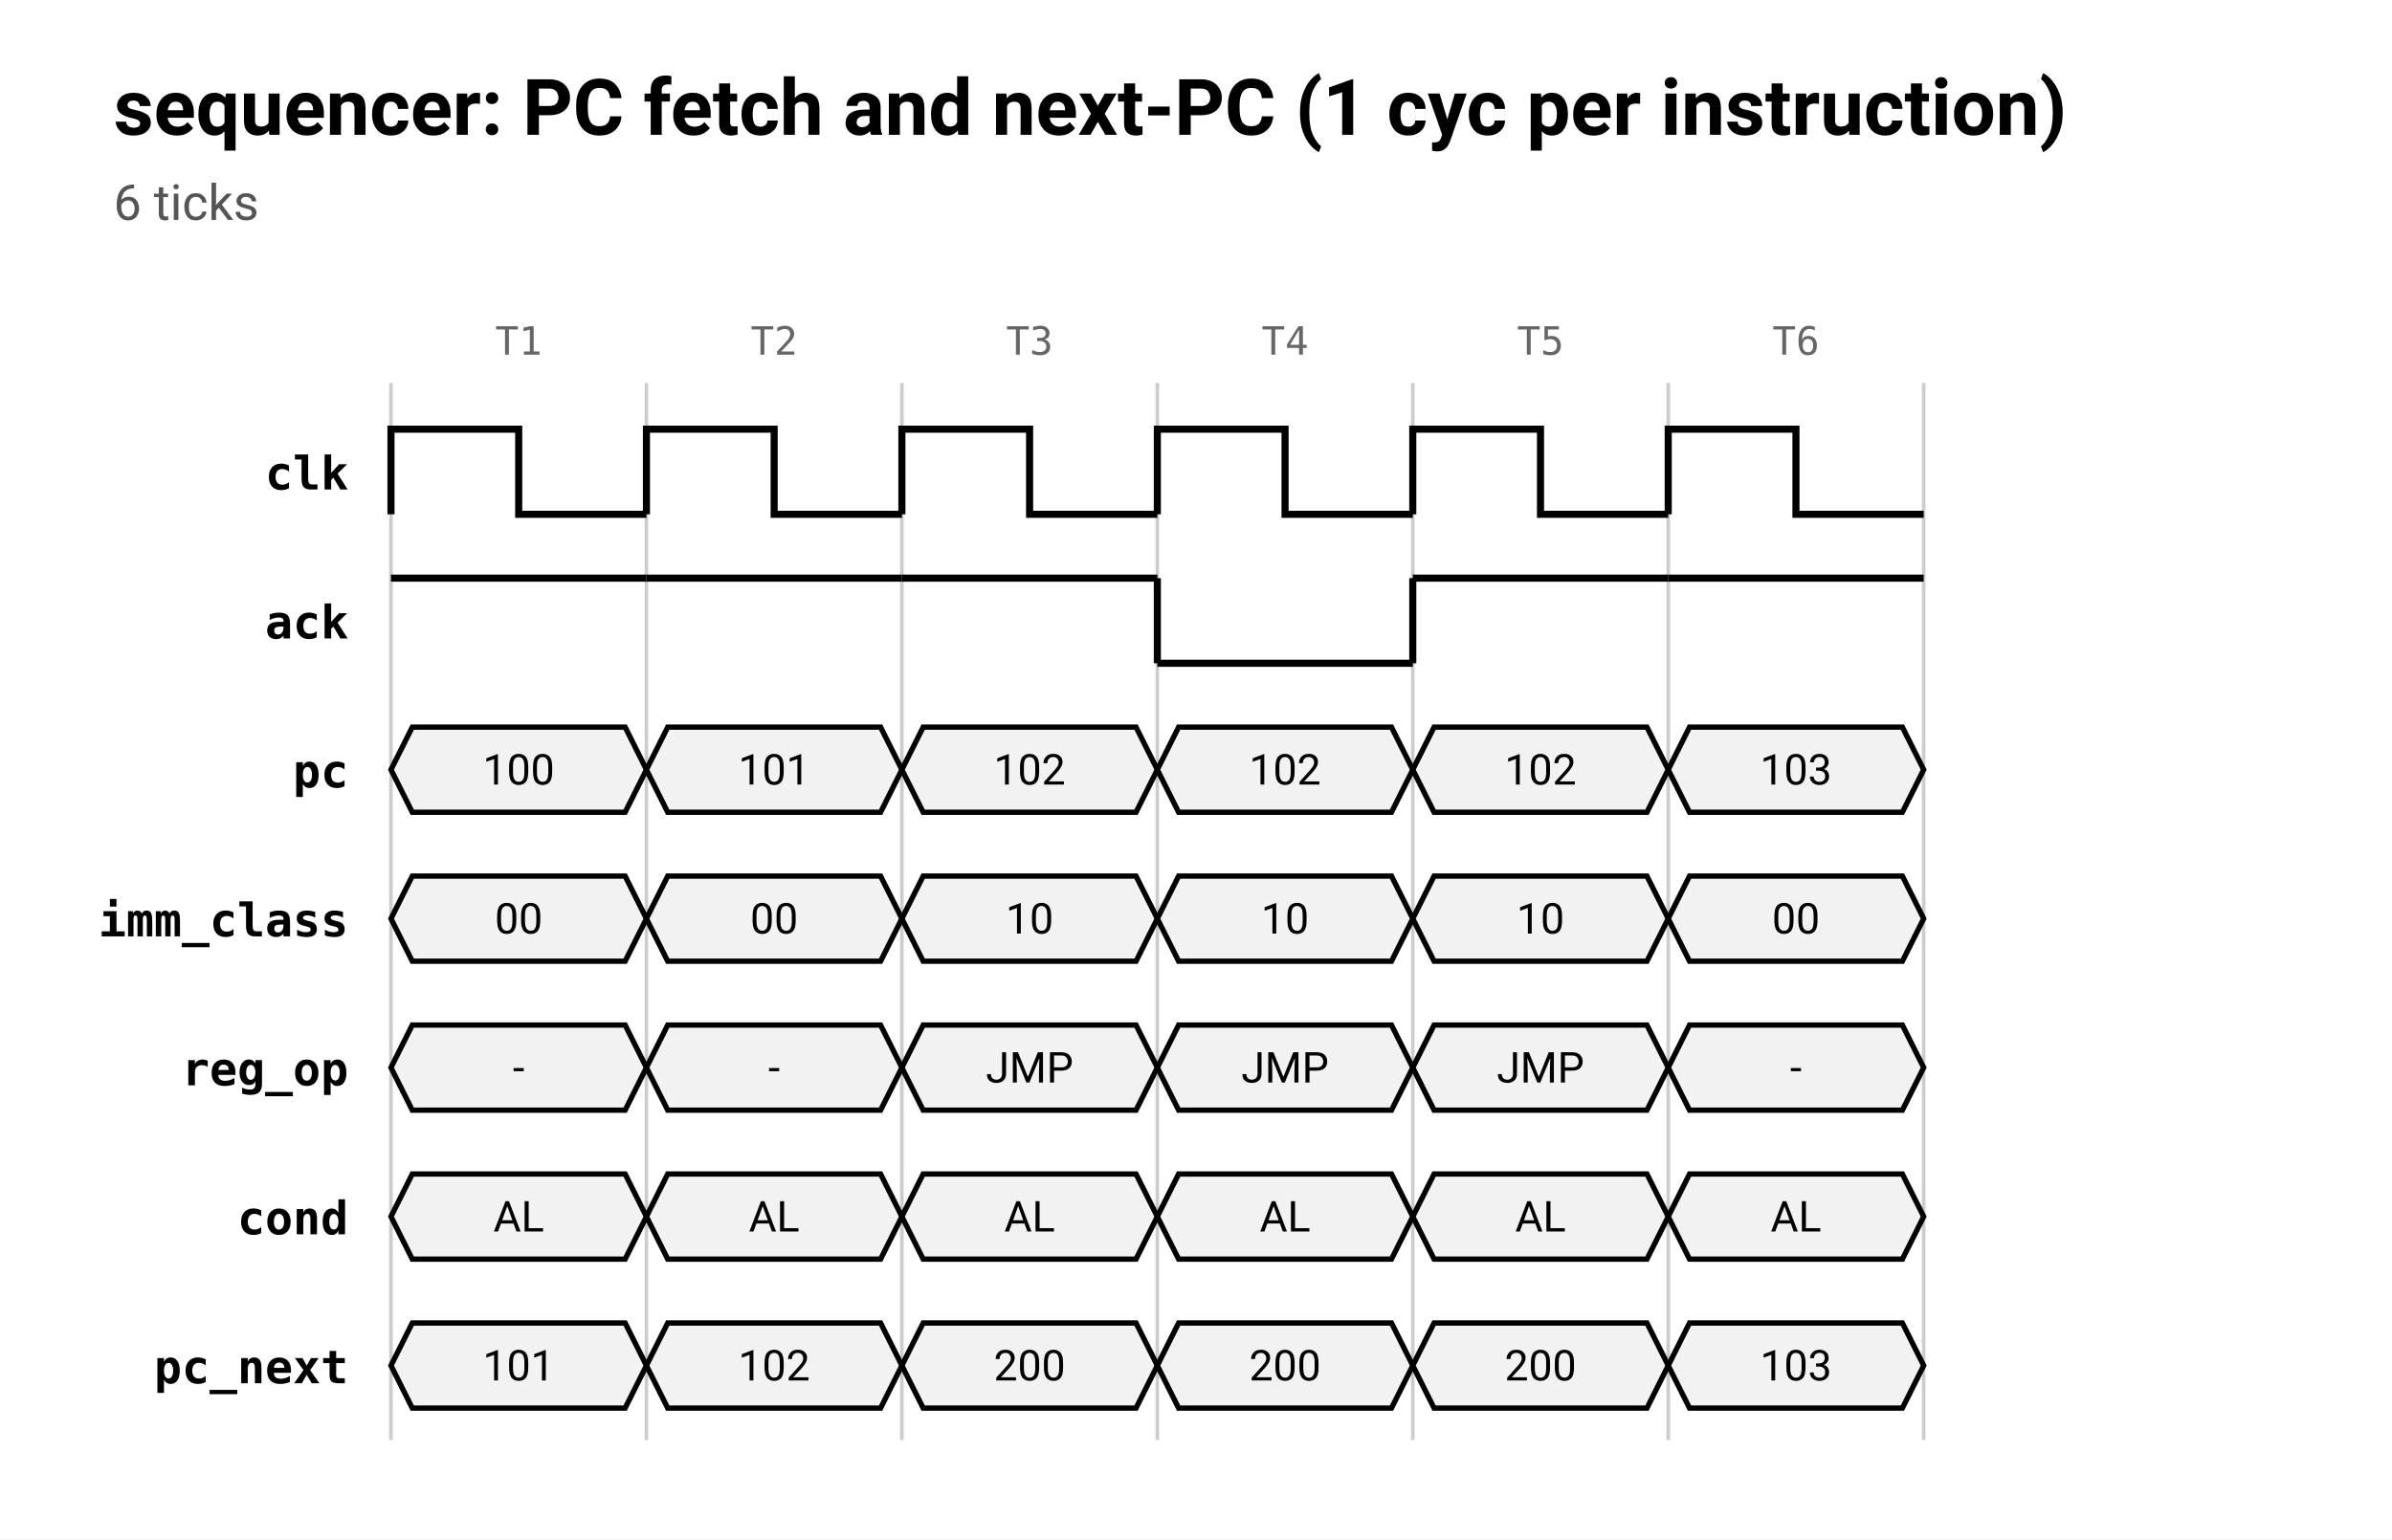
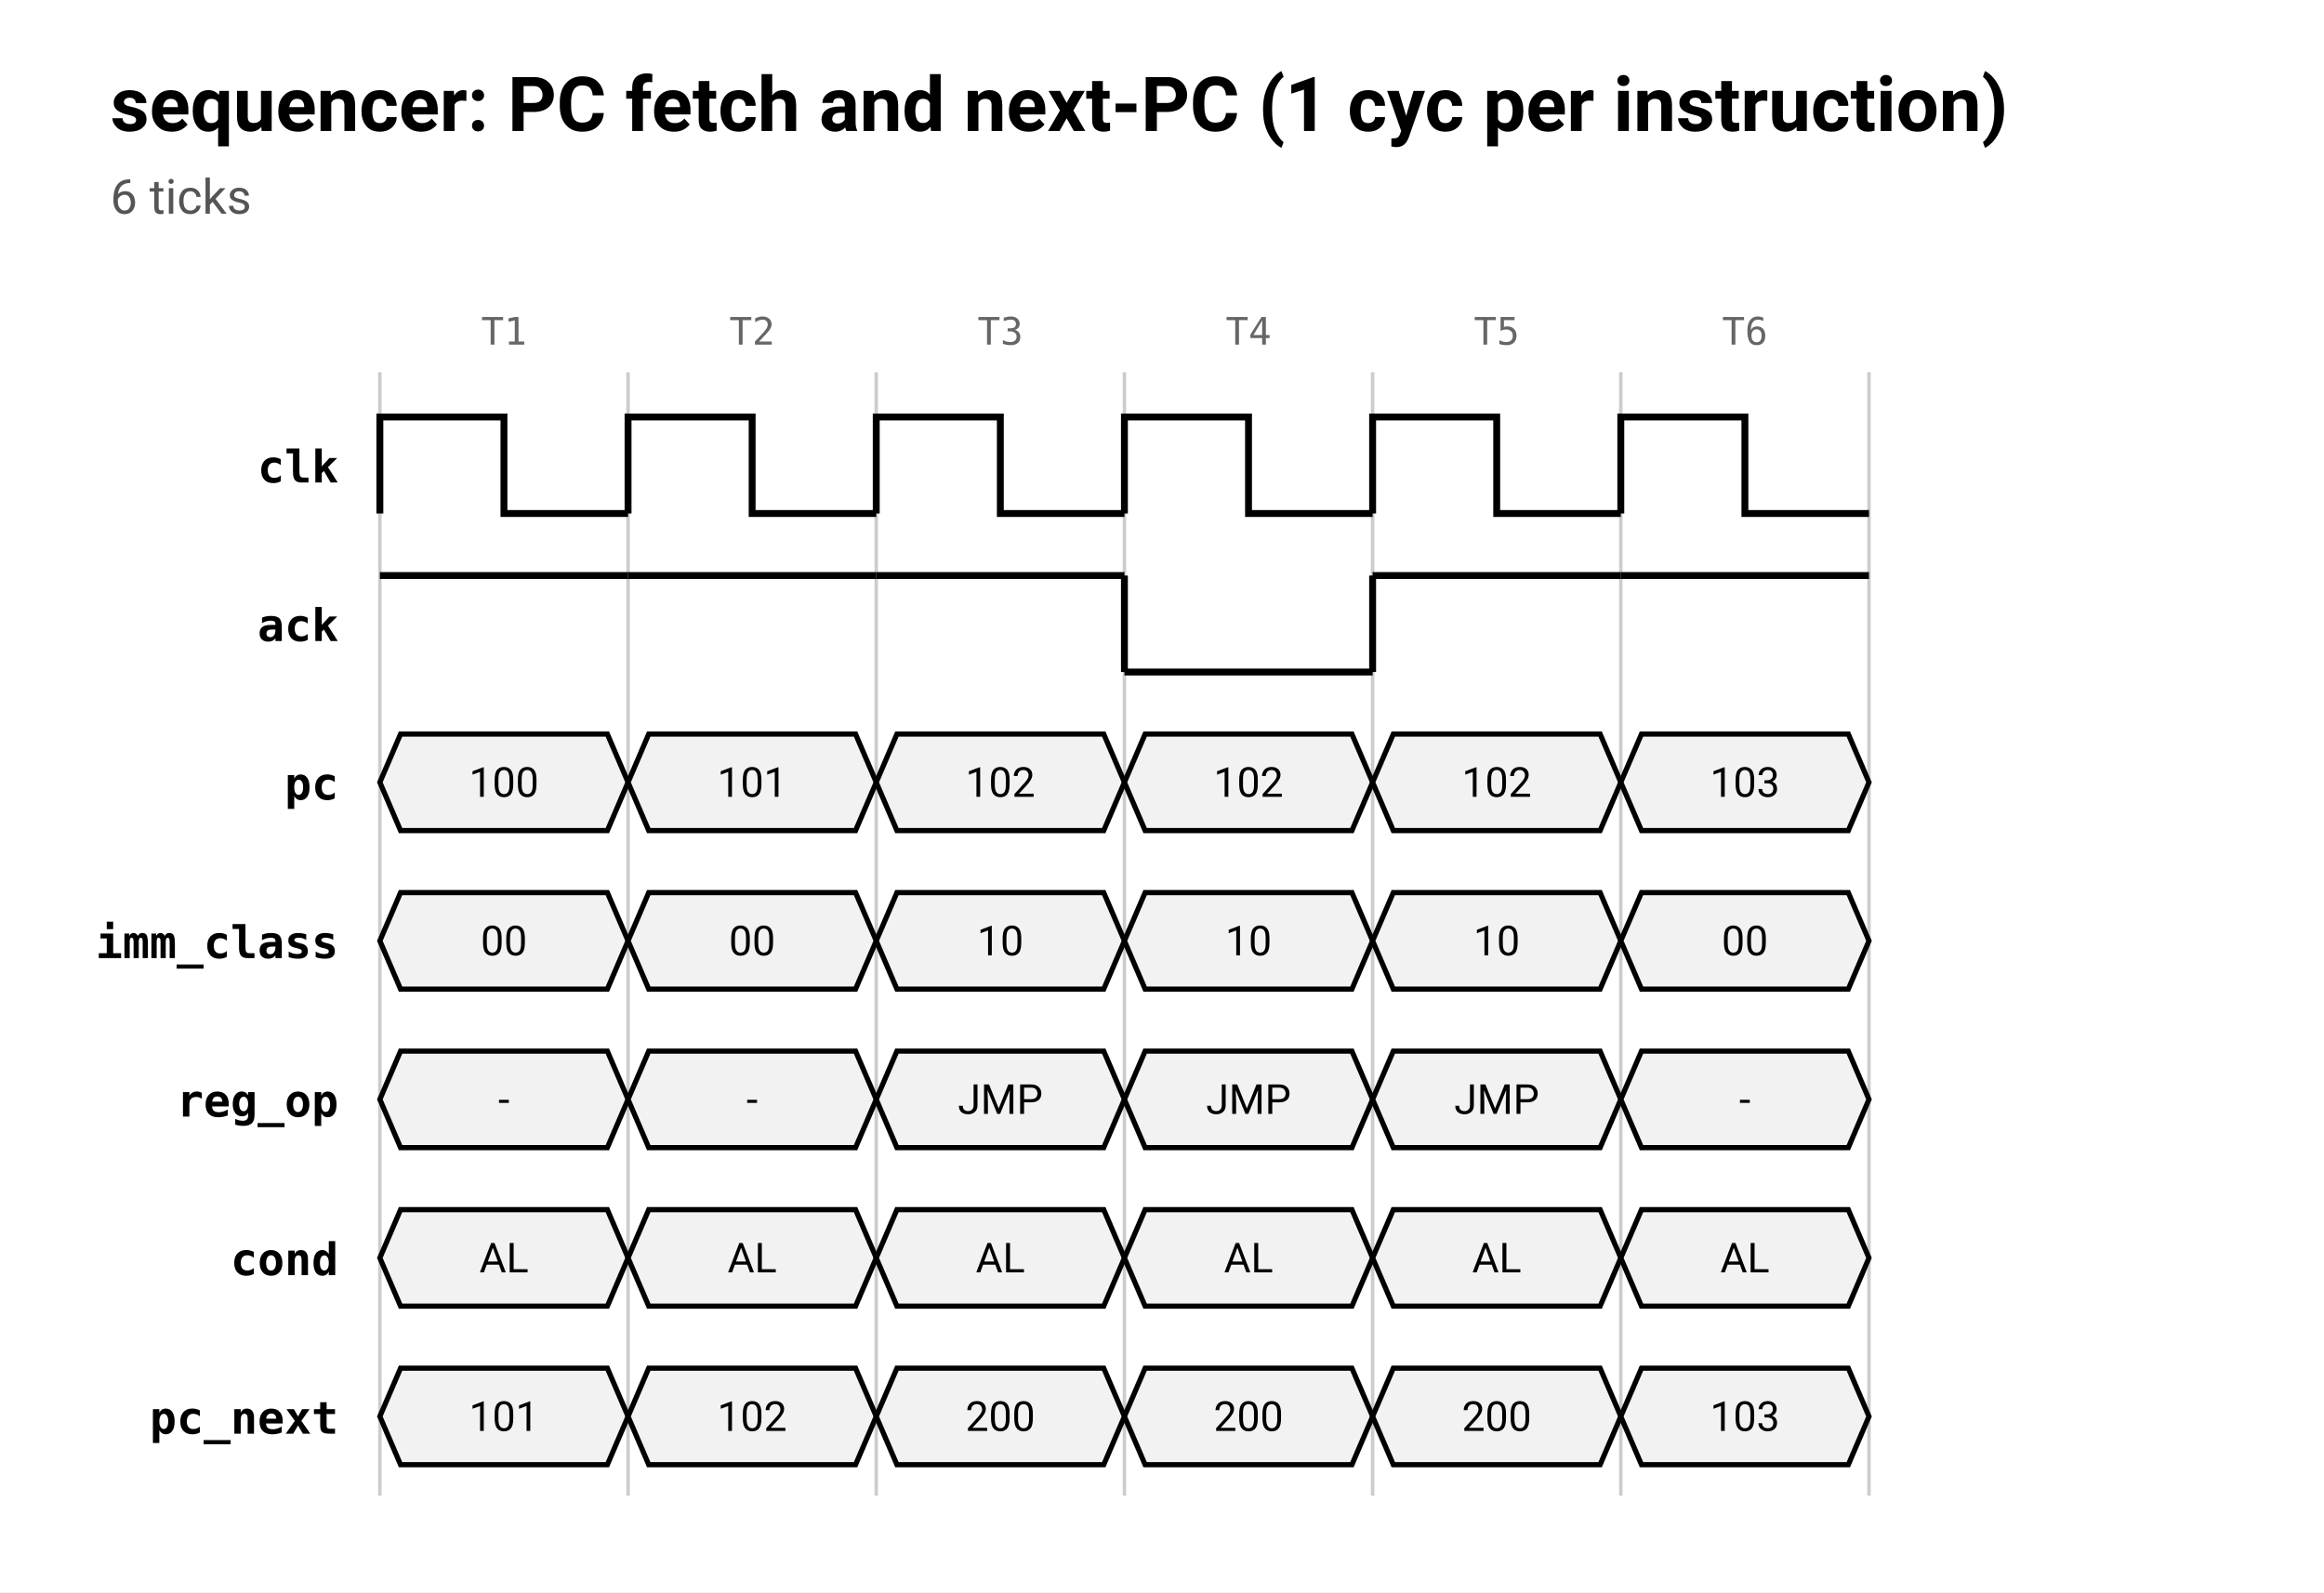
- <svg xmlns="http://www.w3.org/2000/svg" width="674.2" height="434" viewBox="0 0 674.2 434">
+ <svg xmlns="http://www.w3.org/2000/svg" width="674.2" height="462" viewBox="0 0 674.2 462">
  <defs>
    <pattern id="hatch" width="6" height="6" patternUnits="userSpaceOnUse" patternTransform="rotate(45)">
      <rect width="6" height="6" fill="#FFFFFF" />
      <line x1="0" y1="0" x2="0" y2="6" stroke="#B0B0B0" stroke-width="2" />
    </pattern>
    <pattern id="xpat" width="8" height="8" patternUnits="userSpaceOnUse">
      <rect width="8" height="8" fill="#FFFFFF" />
      <path d="M0 0L8 8M8 0L0 8" stroke="#C07070" stroke-width="1" />
    </pattern>
    <marker id="arr" viewBox="0 0 10 10" refX="9" refY="5" markerWidth="8" markerHeight="8" orient="auto">
      <path d="M0 0L10 5L0 10z" fill="#000000" />
    </marker>
  </defs>
  <style>text{font-family:-apple-system,BlinkMacSystemFont,"Segoe UI",Roboto,Helvetica,Arial,sans-serif}.m{font-family:ui-monospace,Menlo,Consolas,"DejaVu Sans Mono",monospace}</style>
-   <rect width="674.2" height="434" fill="#FFFFFF" />
+   <rect width="674.2" height="462" fill="#FFFFFF" />
  <text x="32" y="38" font-size="22" font-weight="700" fill="#000000">sequencer: PC fetch and next-PC (1 cyc per instruction)</text>
  <text x="32" y="62" font-size="14" fill="#555555">6 ticks</text>
-   <line x1="110.2" y1="108" x2="110.2" y2="406" stroke="#CCCCCC" stroke-width="1" />
+   <line x1="110.2" y1="108" x2="110.2" y2="434" stroke="#CCCCCC" stroke-width="1" />
  <text x="146.2" y="100" font-size="11" text-anchor="middle" fill="#666666" class="m">T1</text>
-   <line x1="182.2" y1="108" x2="182.2" y2="406" stroke="#CCCCCC" stroke-width="1" />
+   <line x1="182.2" y1="108" x2="182.2" y2="434" stroke="#CCCCCC" stroke-width="1" />
  <text x="218.2" y="100" font-size="11" text-anchor="middle" fill="#666666" class="m">T2</text>
-   <line x1="254.2" y1="108" x2="254.2" y2="406" stroke="#CCCCCC" stroke-width="1" />
+   <line x1="254.2" y1="108" x2="254.2" y2="434" stroke="#CCCCCC" stroke-width="1" />
  <text x="290.2" y="100" font-size="11" text-anchor="middle" fill="#666666" class="m">T3</text>
-   <line x1="326.2" y1="108" x2="326.2" y2="406" stroke="#CCCCCC" stroke-width="1" />
+   <line x1="326.2" y1="108" x2="326.2" y2="434" stroke="#CCCCCC" stroke-width="1" />
  <text x="362.2" y="100" font-size="11" text-anchor="middle" fill="#666666" class="m">T4</text>
-   <line x1="398.2" y1="108" x2="398.2" y2="406" stroke="#CCCCCC" stroke-width="1" />
+   <line x1="398.2" y1="108" x2="398.2" y2="434" stroke="#CCCCCC" stroke-width="1" />
  <text x="434.2" y="100" font-size="11" text-anchor="middle" fill="#666666" class="m">T5</text>
-   <line x1="470.2" y1="108" x2="470.2" y2="406" stroke="#CCCCCC" stroke-width="1" />
+   <line x1="470.2" y1="108" x2="470.2" y2="434" stroke="#CCCCCC" stroke-width="1" />
  <text x="506.2" y="100" font-size="11" text-anchor="middle" fill="#666666" class="m">T6</text>
-   <line x1="542.2" y1="108" x2="542.2" y2="406" stroke="#CCCCCC" stroke-width="1" />
-   <text x="98.2" y="138" font-size="13" text-anchor="end" fill="#000000" font-weight="700" class="m">clk</text>
-   <path d="M110.2 145 L110.2 121 L146.2 121 L146.2 145 L182.2 145 M182.2 145 L182.2 121 L218.2 121 L218.2 145 L254.2 145 M254.2 145 L254.2 121 L290.2 121 L290.2 145 L326.2 145 M326.2 145 L326.2 121 L362.2 121 L362.2 145 L398.2 145 M398.2 145 L398.2 121 L434.2 121 L434.2 145 L470.2 145 M470.2 145 L470.2 121 L506.2 121 L506.2 145 L542.2 145" fill="none" stroke="#000000" stroke-width="2" />
-   <text x="98.2" y="180" font-size="13" text-anchor="end" fill="#000000" font-weight="700" class="m">ack</text>
-   <line x1="110.2" y1="163" x2="182.2" y2="163" stroke="#000000" stroke-width="2" />
-   <line x1="182.2" y1="163" x2="254.2" y2="163" stroke="#000000" stroke-width="2" />
-   <line x1="254.2" y1="163" x2="326.2" y2="163" stroke="#000000" stroke-width="2" />
-   <line x1="326.2" y1="187" x2="398.2" y2="187" stroke="#000000" stroke-width="2" />
-   <line x1="326.2" y1="163" x2="326.2" y2="187" stroke="#000000" stroke-width="2" />
-   <line x1="398.2" y1="163" x2="470.2" y2="163" stroke="#000000" stroke-width="2" />
-   <line x1="398.2" y1="163" x2="398.2" y2="187" stroke="#000000" stroke-width="2" />
-   <line x1="470.2" y1="163" x2="542.2" y2="163" stroke="#000000" stroke-width="2" />
-   <text x="98.2" y="222" font-size="13" text-anchor="end" fill="#000000" font-weight="700" class="m">pc</text>
-   <polygon points="116.2,205 176.2,205 182.2,217 176.2,229 116.2,229 110.2,217" fill="#F2F2F2" stroke="#000000" stroke-width="1.5" />
-   <text x="146.2" y="221.2" font-size="12" text-anchor="middle" fill="#000000">100</text>
-   <polygon points="188.2,205 248.2,205 254.2,217 248.2,229 188.2,229 182.2,217" fill="#F2F2F2" stroke="#000000" stroke-width="1.5" />
-   <text x="218.2" y="221.2" font-size="12" text-anchor="middle" fill="#000000">101</text>
-   <polygon points="260.2,205 320.2,205 326.2,217 320.2,229 260.2,229 254.2,217" fill="#F2F2F2" stroke="#000000" stroke-width="1.5" />
-   <text x="290.2" y="221.2" font-size="12" text-anchor="middle" fill="#000000">102</text>
-   <polygon points="332.2,205 392.2,205 398.2,217 392.2,229 332.2,229 326.2,217" fill="#F2F2F2" stroke="#000000" stroke-width="1.5" />
-   <text x="362.2" y="221.2" font-size="12" text-anchor="middle" fill="#000000">102</text>
-   <polygon points="404.2,205 464.2,205 470.2,217 464.2,229 404.2,229 398.2,217" fill="#F2F2F2" stroke="#000000" stroke-width="1.5" />
-   <text x="434.2" y="221.2" font-size="12" text-anchor="middle" fill="#000000">102</text>
-   <polygon points="476.2,205 536.2,205 542.2,217 536.2,229 476.2,229 470.2,217" fill="#F2F2F2" stroke="#000000" stroke-width="1.5" />
-   <text x="506.2" y="221.2" font-size="12" text-anchor="middle" fill="#000000">103</text>
-   <text x="98.2" y="264" font-size="13" text-anchor="end" fill="#000000" font-weight="700" class="m">imm_class</text>
-   <polygon points="116.2,247 176.2,247 182.2,259 176.2,271 116.2,271 110.2,259" fill="#F2F2F2" stroke="#000000" stroke-width="1.5" />
-   <text x="146.2" y="263.2" font-size="12" text-anchor="middle" fill="#000000">00</text>
-   <polygon points="188.2,247 248.2,247 254.2,259 248.2,271 188.2,271 182.2,259" fill="#F2F2F2" stroke="#000000" stroke-width="1.5" />
-   <text x="218.2" y="263.2" font-size="12" text-anchor="middle" fill="#000000">00</text>
-   <polygon points="260.2,247 320.2,247 326.2,259 320.2,271 260.2,271 254.2,259" fill="#F2F2F2" stroke="#000000" stroke-width="1.5" />
-   <text x="290.2" y="263.2" font-size="12" text-anchor="middle" fill="#000000">10</text>
-   <polygon points="332.2,247 392.2,247 398.2,259 392.2,271 332.2,271 326.2,259" fill="#F2F2F2" stroke="#000000" stroke-width="1.5" />
-   <text x="362.2" y="263.2" font-size="12" text-anchor="middle" fill="#000000">10</text>
-   <polygon points="404.2,247 464.2,247 470.2,259 464.2,271 404.2,271 398.2,259" fill="#F2F2F2" stroke="#000000" stroke-width="1.5" />
-   <text x="434.2" y="263.2" font-size="12" text-anchor="middle" fill="#000000">10</text>
-   <polygon points="476.2,247 536.2,247 542.2,259 536.2,271 476.2,271 470.2,259" fill="#F2F2F2" stroke="#000000" stroke-width="1.5" />
-   <text x="506.2" y="263.2" font-size="12" text-anchor="middle" fill="#000000">00</text>
-   <text x="98.2" y="306" font-size="13" text-anchor="end" fill="#000000" font-weight="700" class="m">reg_op</text>
-   <polygon points="116.2,289 176.2,289 182.2,301 176.2,313 116.2,313 110.2,301" fill="#F2F2F2" stroke="#000000" stroke-width="1.5" />
-   <text x="146.2" y="305.2" font-size="12" text-anchor="middle" fill="#000000">-</text>
-   <polygon points="188.2,289 248.2,289 254.2,301 248.2,313 188.2,313 182.2,301" fill="#F2F2F2" stroke="#000000" stroke-width="1.5" />
-   <text x="218.2" y="305.2" font-size="12" text-anchor="middle" fill="#000000">-</text>
-   <polygon points="260.2,289 320.2,289 326.2,301 320.2,313 260.2,313 254.2,301" fill="#F2F2F2" stroke="#000000" stroke-width="1.5" />
-   <text x="290.2" y="305.2" font-size="12" text-anchor="middle" fill="#000000">JMP</text>
-   <polygon points="332.2,289 392.2,289 398.2,301 392.2,313 332.2,313 326.2,301" fill="#F2F2F2" stroke="#000000" stroke-width="1.5" />
-   <text x="362.2" y="305.2" font-size="12" text-anchor="middle" fill="#000000">JMP</text>
-   <polygon points="404.2,289 464.2,289 470.2,301 464.2,313 404.2,313 398.2,301" fill="#F2F2F2" stroke="#000000" stroke-width="1.5" />
-   <text x="434.2" y="305.2" font-size="12" text-anchor="middle" fill="#000000">JMP</text>
-   <polygon points="476.2,289 536.2,289 542.2,301 536.2,313 476.2,313 470.2,301" fill="#F2F2F2" stroke="#000000" stroke-width="1.5" />
-   <text x="506.2" y="305.2" font-size="12" text-anchor="middle" fill="#000000">-</text>
-   <text x="98.2" y="348" font-size="13" text-anchor="end" fill="#000000" font-weight="700" class="m">cond</text>
-   <polygon points="116.2,331 176.2,331 182.2,343 176.2,355 116.2,355 110.2,343" fill="#F2F2F2" stroke="#000000" stroke-width="1.5" />
-   <text x="146.2" y="347.2" font-size="12" text-anchor="middle" fill="#000000">AL</text>
-   <polygon points="188.2,331 248.2,331 254.2,343 248.2,355 188.2,355 182.2,343" fill="#F2F2F2" stroke="#000000" stroke-width="1.5" />
-   <text x="218.2" y="347.2" font-size="12" text-anchor="middle" fill="#000000">AL</text>
-   <polygon points="260.2,331 320.2,331 326.2,343 320.2,355 260.2,355 254.2,343" fill="#F2F2F2" stroke="#000000" stroke-width="1.5" />
-   <text x="290.2" y="347.2" font-size="12" text-anchor="middle" fill="#000000">AL</text>
-   <polygon points="332.2,331 392.2,331 398.2,343 392.2,355 332.2,355 326.2,343" fill="#F2F2F2" stroke="#000000" stroke-width="1.5" />
-   <text x="362.2" y="347.2" font-size="12" text-anchor="middle" fill="#000000">AL</text>
-   <polygon points="404.2,331 464.2,331 470.2,343 464.2,355 404.2,355 398.2,343" fill="#F2F2F2" stroke="#000000" stroke-width="1.5" />
-   <text x="434.2" y="347.2" font-size="12" text-anchor="middle" fill="#000000">AL</text>
-   <polygon points="476.2,331 536.2,331 542.2,343 536.2,355 476.2,355 470.2,343" fill="#F2F2F2" stroke="#000000" stroke-width="1.5" />
-   <text x="506.2" y="347.2" font-size="12" text-anchor="middle" fill="#000000">AL</text>
-   <text x="98.2" y="390" font-size="13" text-anchor="end" fill="#000000" font-weight="700" class="m">pc_next</text>
-   <polygon points="116.2,373 176.2,373 182.2,385 176.2,397 116.2,397 110.2,385" fill="#F2F2F2" stroke="#000000" stroke-width="1.5" />
-   <text x="146.2" y="389.2" font-size="12" text-anchor="middle" fill="#000000">101</text>
-   <polygon points="188.2,373 248.2,373 254.2,385 248.2,397 188.2,397 182.2,385" fill="#F2F2F2" stroke="#000000" stroke-width="1.5" />
-   <text x="218.2" y="389.2" font-size="12" text-anchor="middle" fill="#000000">102</text>
-   <polygon points="260.2,373 320.2,373 326.2,385 320.2,397 260.2,397 254.2,385" fill="#F2F2F2" stroke="#000000" stroke-width="1.5" />
-   <text x="290.2" y="389.2" font-size="12" text-anchor="middle" fill="#000000">200</text>
-   <polygon points="332.2,373 392.2,373 398.2,385 392.2,397 332.2,397 326.2,385" fill="#F2F2F2" stroke="#000000" stroke-width="1.5" />
-   <text x="362.2" y="389.2" font-size="12" text-anchor="middle" fill="#000000">200</text>
-   <polygon points="404.2,373 464.2,373 470.2,385 464.2,397 404.2,397 398.2,385" fill="#F2F2F2" stroke="#000000" stroke-width="1.5" />
-   <text x="434.2" y="389.2" font-size="12" text-anchor="middle" fill="#000000">200</text>
-   <polygon points="476.2,373 536.2,373 542.2,385 536.2,397 476.2,397 470.2,385" fill="#F2F2F2" stroke="#000000" stroke-width="1.5" />
-   <text x="506.2" y="389.2" font-size="12" text-anchor="middle" fill="#000000">103</text>
+   <line x1="542.2" y1="108" x2="542.2" y2="434" stroke="#CCCCCC" stroke-width="1" />
+   <text x="98.2" y="140" font-size="13" text-anchor="end" fill="#000000" font-weight="700" class="m">clk</text>
+   <path d="M110.2 149 L110.2 121 L146.2 121 L146.2 149 L182.2 149 M182.2 149 L182.2 121 L218.2 121 L218.2 149 L254.2 149 M254.2 149 L254.2 121 L290.2 121 L290.2 149 L326.2 149 M326.2 149 L326.2 121 L362.2 121 L362.2 149 L398.2 149 M398.2 149 L398.2 121 L434.2 121 L434.2 149 L470.2 149 M470.2 149 L470.2 121 L506.2 121 L506.2 149 L542.2 149" fill="none" stroke="#000000" stroke-width="2" />
+   <text x="98.2" y="186" font-size="13" text-anchor="end" fill="#000000" font-weight="700" class="m">ack</text>
+   <line x1="110.2" y1="167" x2="182.2" y2="167" stroke="#000000" stroke-width="2" />
+   <line x1="182.2" y1="167" x2="254.2" y2="167" stroke="#000000" stroke-width="2" />
+   <line x1="254.2" y1="167" x2="326.2" y2="167" stroke="#000000" stroke-width="2" />
+   <line x1="326.2" y1="195" x2="398.2" y2="195" stroke="#000000" stroke-width="2" />
+   <line x1="326.2" y1="167" x2="326.2" y2="195" stroke="#000000" stroke-width="2" />
+   <line x1="398.2" y1="167" x2="470.2" y2="167" stroke="#000000" stroke-width="2" />
+   <line x1="398.2" y1="167" x2="398.2" y2="195" stroke="#000000" stroke-width="2" />
+   <line x1="470.2" y1="167" x2="542.2" y2="167" stroke="#000000" stroke-width="2" />
+   <text x="98.2" y="232" font-size="13" text-anchor="end" fill="#000000" font-weight="700" class="m">pc</text>
+   <polygon points="116.2,213 176.2,213 182.2,227 176.2,241 116.2,241 110.2,227" fill="#F2F2F2" stroke="#000000" stroke-width="1.5" />
+   <text x="146.2" y="231.2" font-size="12" text-anchor="middle" fill="#000000">100</text>
+   <polygon points="188.2,213 248.2,213 254.2,227 248.2,241 188.2,241 182.2,227" fill="#F2F2F2" stroke="#000000" stroke-width="1.5" />
+   <text x="218.2" y="231.2" font-size="12" text-anchor="middle" fill="#000000">101</text>
+   <polygon points="260.2,213 320.2,213 326.2,227 320.2,241 260.2,241 254.2,227" fill="#F2F2F2" stroke="#000000" stroke-width="1.5" />
+   <text x="290.2" y="231.2" font-size="12" text-anchor="middle" fill="#000000">102</text>
+   <polygon points="332.2,213 392.2,213 398.2,227 392.2,241 332.2,241 326.2,227" fill="#F2F2F2" stroke="#000000" stroke-width="1.5" />
+   <text x="362.2" y="231.2" font-size="12" text-anchor="middle" fill="#000000">102</text>
+   <polygon points="404.2,213 464.2,213 470.2,227 464.2,241 404.2,241 398.2,227" fill="#F2F2F2" stroke="#000000" stroke-width="1.5" />
+   <text x="434.2" y="231.2" font-size="12" text-anchor="middle" fill="#000000">102</text>
+   <polygon points="476.2,213 536.2,213 542.2,227 536.2,241 476.2,241 470.2,227" fill="#F2F2F2" stroke="#000000" stroke-width="1.5" />
+   <text x="506.2" y="231.2" font-size="12" text-anchor="middle" fill="#000000">103</text>
+   <text x="98.2" y="278" font-size="13" text-anchor="end" fill="#000000" font-weight="700" class="m">imm_class</text>
+   <polygon points="116.2,259 176.2,259 182.2,273 176.2,287 116.2,287 110.2,273" fill="#F2F2F2" stroke="#000000" stroke-width="1.5" />
+   <text x="146.2" y="277.2" font-size="12" text-anchor="middle" fill="#000000">00</text>
+   <polygon points="188.2,259 248.2,259 254.2,273 248.2,287 188.2,287 182.2,273" fill="#F2F2F2" stroke="#000000" stroke-width="1.5" />
+   <text x="218.2" y="277.2" font-size="12" text-anchor="middle" fill="#000000">00</text>
+   <polygon points="260.2,259 320.2,259 326.2,273 320.2,287 260.2,287 254.2,273" fill="#F2F2F2" stroke="#000000" stroke-width="1.5" />
+   <text x="290.2" y="277.2" font-size="12" text-anchor="middle" fill="#000000">10</text>
+   <polygon points="332.2,259 392.2,259 398.2,273 392.2,287 332.2,287 326.2,273" fill="#F2F2F2" stroke="#000000" stroke-width="1.5" />
+   <text x="362.2" y="277.2" font-size="12" text-anchor="middle" fill="#000000">10</text>
+   <polygon points="404.2,259 464.2,259 470.2,273 464.2,287 404.2,287 398.2,273" fill="#F2F2F2" stroke="#000000" stroke-width="1.5" />
+   <text x="434.2" y="277.2" font-size="12" text-anchor="middle" fill="#000000">10</text>
+   <polygon points="476.2,259 536.2,259 542.2,273 536.2,287 476.2,287 470.2,273" fill="#F2F2F2" stroke="#000000" stroke-width="1.5" />
+   <text x="506.2" y="277.2" font-size="12" text-anchor="middle" fill="#000000">00</text>
+   <text x="98.2" y="324" font-size="13" text-anchor="end" fill="#000000" font-weight="700" class="m">reg_op</text>
+   <polygon points="116.2,305 176.2,305 182.2,319 176.2,333 116.2,333 110.2,319" fill="#F2F2F2" stroke="#000000" stroke-width="1.5" />
+   <text x="146.2" y="323.2" font-size="12" text-anchor="middle" fill="#000000">-</text>
+   <polygon points="188.2,305 248.2,305 254.2,319 248.2,333 188.2,333 182.2,319" fill="#F2F2F2" stroke="#000000" stroke-width="1.5" />
+   <text x="218.2" y="323.2" font-size="12" text-anchor="middle" fill="#000000">-</text>
+   <polygon points="260.2,305 320.2,305 326.2,319 320.2,333 260.2,333 254.2,319" fill="#F2F2F2" stroke="#000000" stroke-width="1.5" />
+   <text x="290.2" y="323.2" font-size="12" text-anchor="middle" fill="#000000">JMP</text>
+   <polygon points="332.2,305 392.2,305 398.2,319 392.2,333 332.2,333 326.2,319" fill="#F2F2F2" stroke="#000000" stroke-width="1.5" />
+   <text x="362.2" y="323.2" font-size="12" text-anchor="middle" fill="#000000">JMP</text>
+   <polygon points="404.2,305 464.2,305 470.2,319 464.2,333 404.2,333 398.2,319" fill="#F2F2F2" stroke="#000000" stroke-width="1.5" />
+   <text x="434.2" y="323.2" font-size="12" text-anchor="middle" fill="#000000">JMP</text>
+   <polygon points="476.2,305 536.2,305 542.2,319 536.2,333 476.2,333 470.2,319" fill="#F2F2F2" stroke="#000000" stroke-width="1.5" />
+   <text x="506.2" y="323.2" font-size="12" text-anchor="middle" fill="#000000">-</text>
+   <text x="98.2" y="370" font-size="13" text-anchor="end" fill="#000000" font-weight="700" class="m">cond</text>
+   <polygon points="116.2,351 176.2,351 182.2,365 176.2,379 116.2,379 110.2,365" fill="#F2F2F2" stroke="#000000" stroke-width="1.5" />
+   <text x="146.2" y="369.2" font-size="12" text-anchor="middle" fill="#000000">AL</text>
+   <polygon points="188.2,351 248.2,351 254.2,365 248.2,379 188.2,379 182.2,365" fill="#F2F2F2" stroke="#000000" stroke-width="1.5" />
+   <text x="218.2" y="369.2" font-size="12" text-anchor="middle" fill="#000000">AL</text>
+   <polygon points="260.2,351 320.2,351 326.2,365 320.2,379 260.2,379 254.2,365" fill="#F2F2F2" stroke="#000000" stroke-width="1.5" />
+   <text x="290.2" y="369.2" font-size="12" text-anchor="middle" fill="#000000">AL</text>
+   <polygon points="332.2,351 392.2,351 398.2,365 392.2,379 332.2,379 326.2,365" fill="#F2F2F2" stroke="#000000" stroke-width="1.5" />
+   <text x="362.2" y="369.2" font-size="12" text-anchor="middle" fill="#000000">AL</text>
+   <polygon points="404.2,351 464.2,351 470.2,365 464.2,379 404.2,379 398.2,365" fill="#F2F2F2" stroke="#000000" stroke-width="1.5" />
+   <text x="434.2" y="369.2" font-size="12" text-anchor="middle" fill="#000000">AL</text>
+   <polygon points="476.2,351 536.2,351 542.2,365 536.2,379 476.2,379 470.2,365" fill="#F2F2F2" stroke="#000000" stroke-width="1.5" />
+   <text x="506.2" y="369.2" font-size="12" text-anchor="middle" fill="#000000">AL</text>
+   <text x="98.2" y="416" font-size="13" text-anchor="end" fill="#000000" font-weight="700" class="m">pc_next</text>
+   <polygon points="116.2,397 176.2,397 182.2,411 176.2,425 116.2,425 110.2,411" fill="#F2F2F2" stroke="#000000" stroke-width="1.5" />
+   <text x="146.2" y="415.2" font-size="12" text-anchor="middle" fill="#000000">101</text>
+   <polygon points="188.2,397 248.2,397 254.2,411 248.2,425 188.2,425 182.2,411" fill="#F2F2F2" stroke="#000000" stroke-width="1.5" />
+   <text x="218.2" y="415.2" font-size="12" text-anchor="middle" fill="#000000">102</text>
+   <polygon points="260.2,397 320.2,397 326.2,411 320.2,425 260.2,425 254.2,411" fill="#F2F2F2" stroke="#000000" stroke-width="1.5" />
+   <text x="290.2" y="415.2" font-size="12" text-anchor="middle" fill="#000000">200</text>
+   <polygon points="332.2,397 392.2,397 398.2,411 392.2,425 332.2,425 326.2,411" fill="#F2F2F2" stroke="#000000" stroke-width="1.5" />
+   <text x="362.2" y="415.2" font-size="12" text-anchor="middle" fill="#000000">200</text>
+   <polygon points="404.2,397 464.2,397 470.2,411 464.2,425 404.2,425 398.2,411" fill="#F2F2F2" stroke="#000000" stroke-width="1.5" />
+   <text x="434.2" y="415.2" font-size="12" text-anchor="middle" fill="#000000">200</text>
+   <polygon points="476.2,397 536.2,397 542.2,411 536.2,425 476.2,425 470.2,411" fill="#F2F2F2" stroke="#000000" stroke-width="1.5" />
+   <text x="506.2" y="415.2" font-size="12" text-anchor="middle" fill="#000000">103</text>
</svg>
